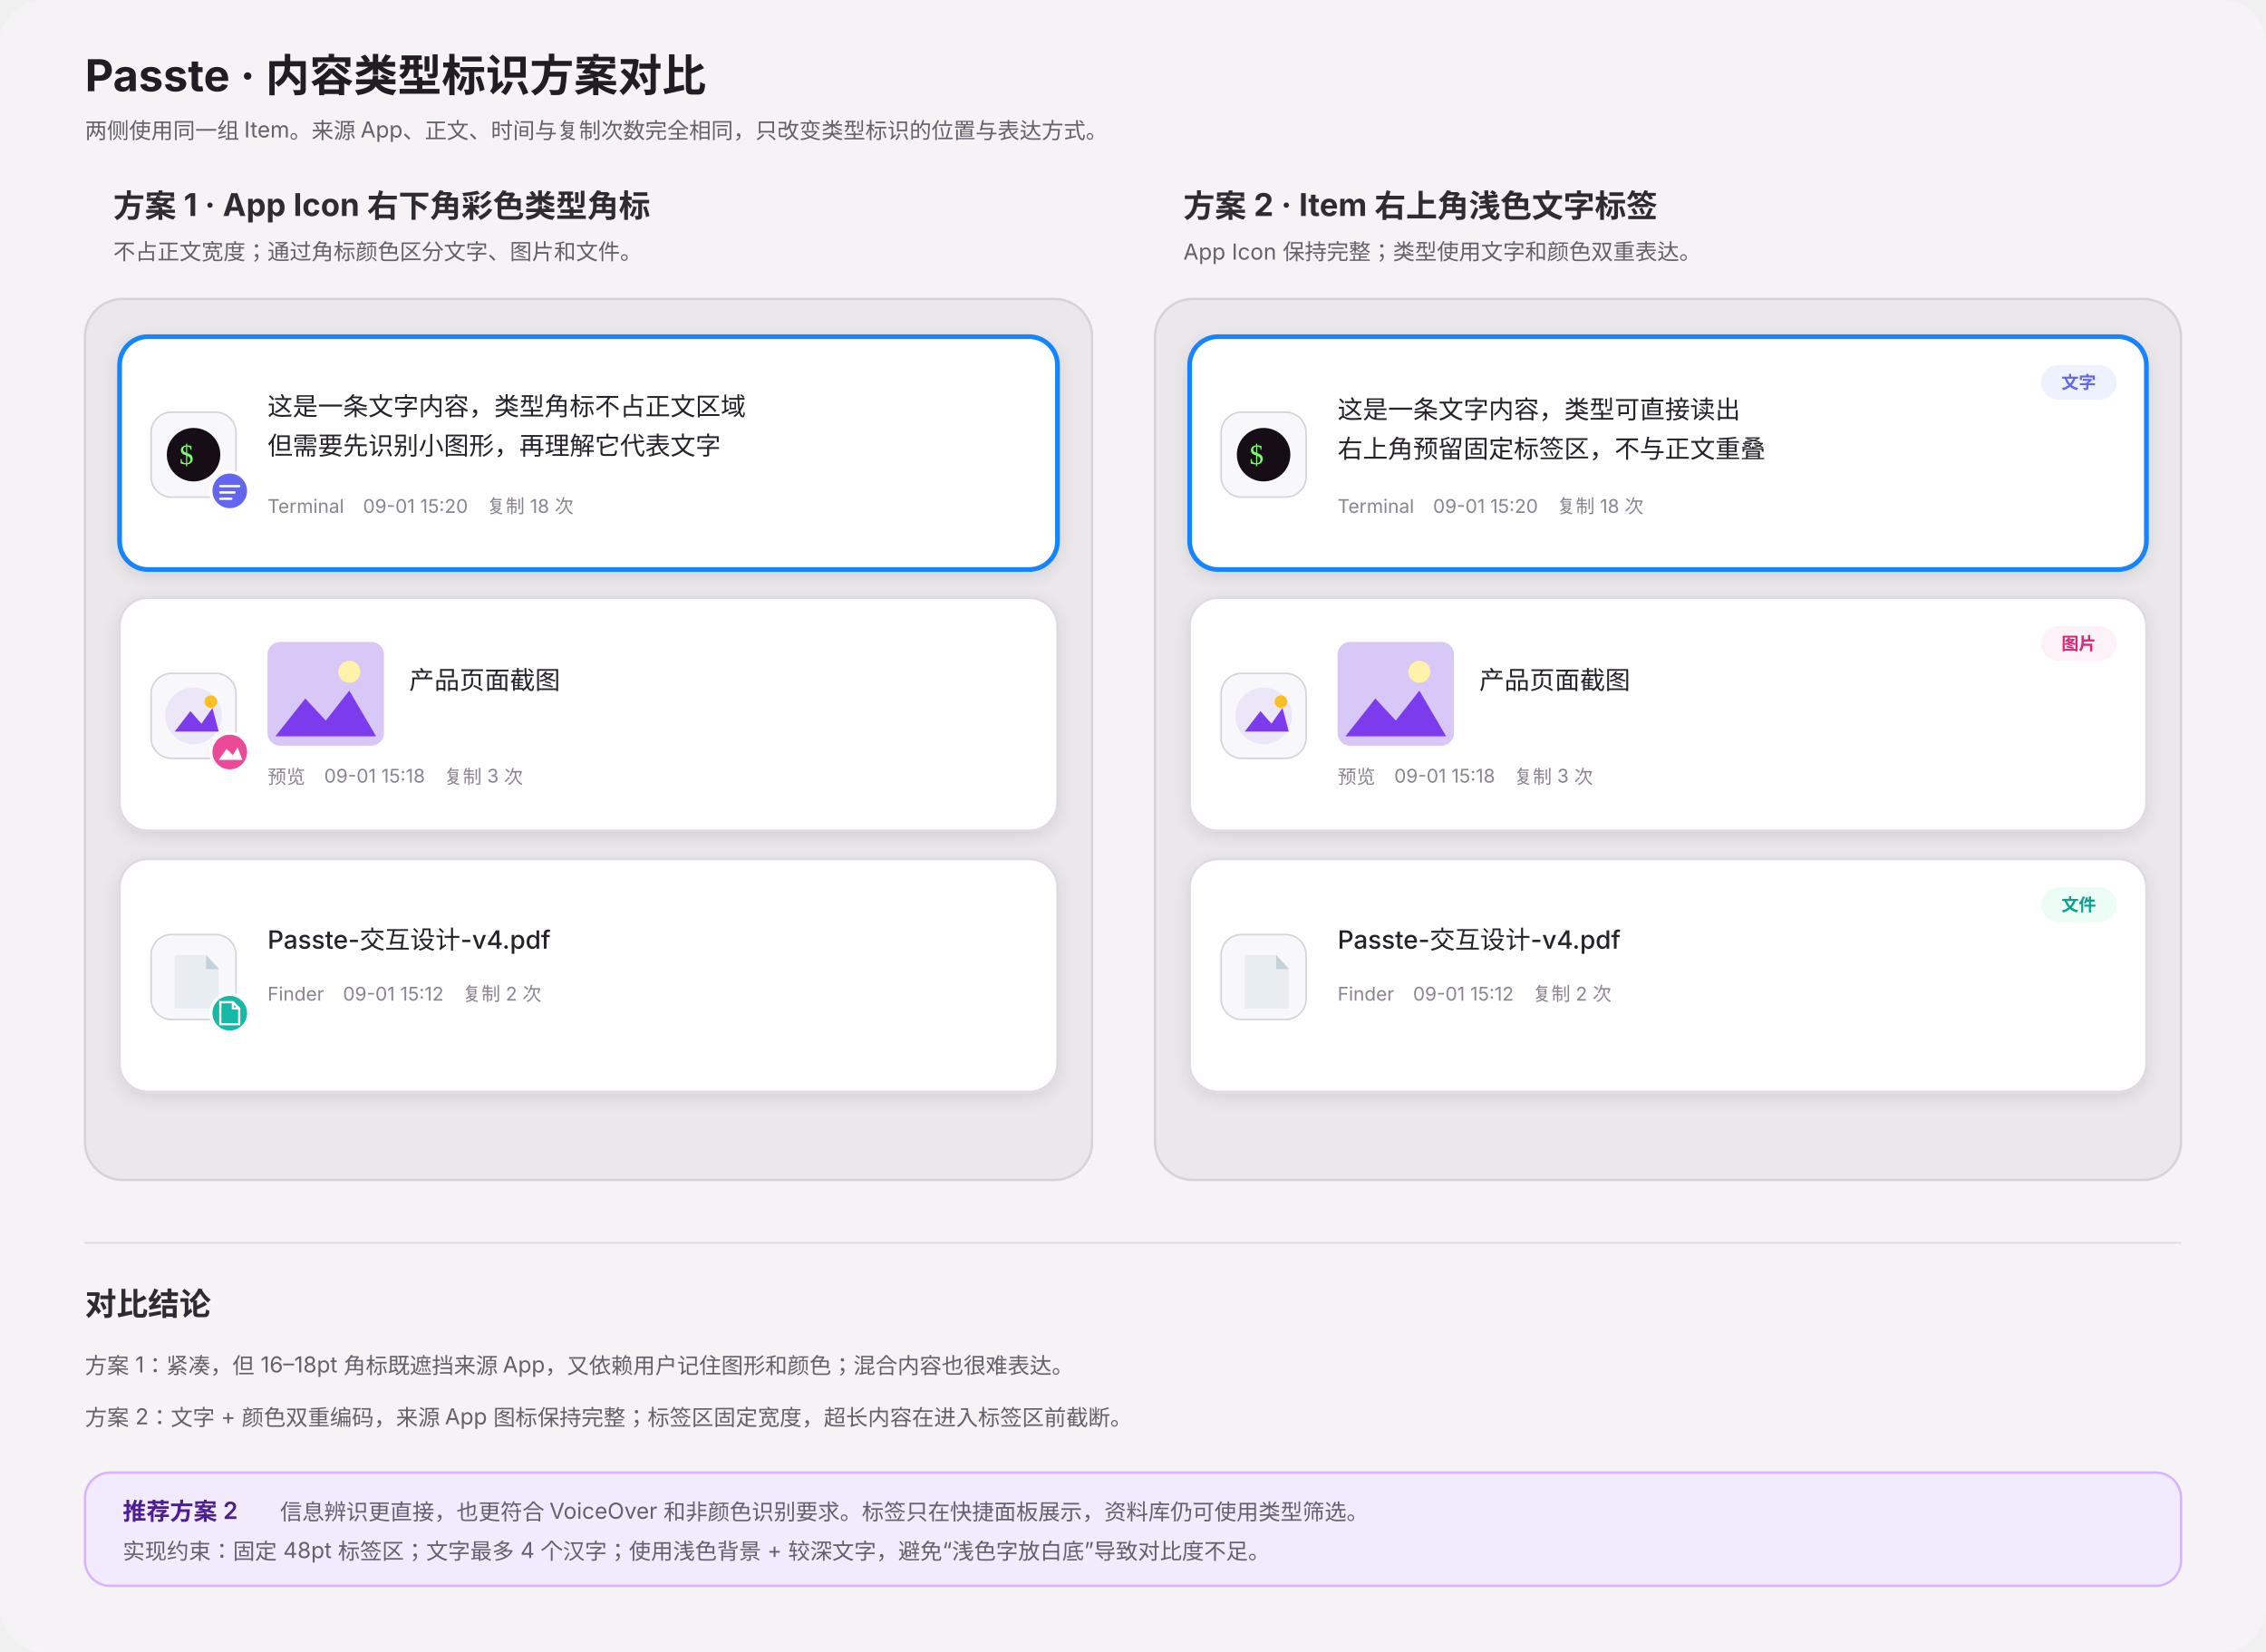
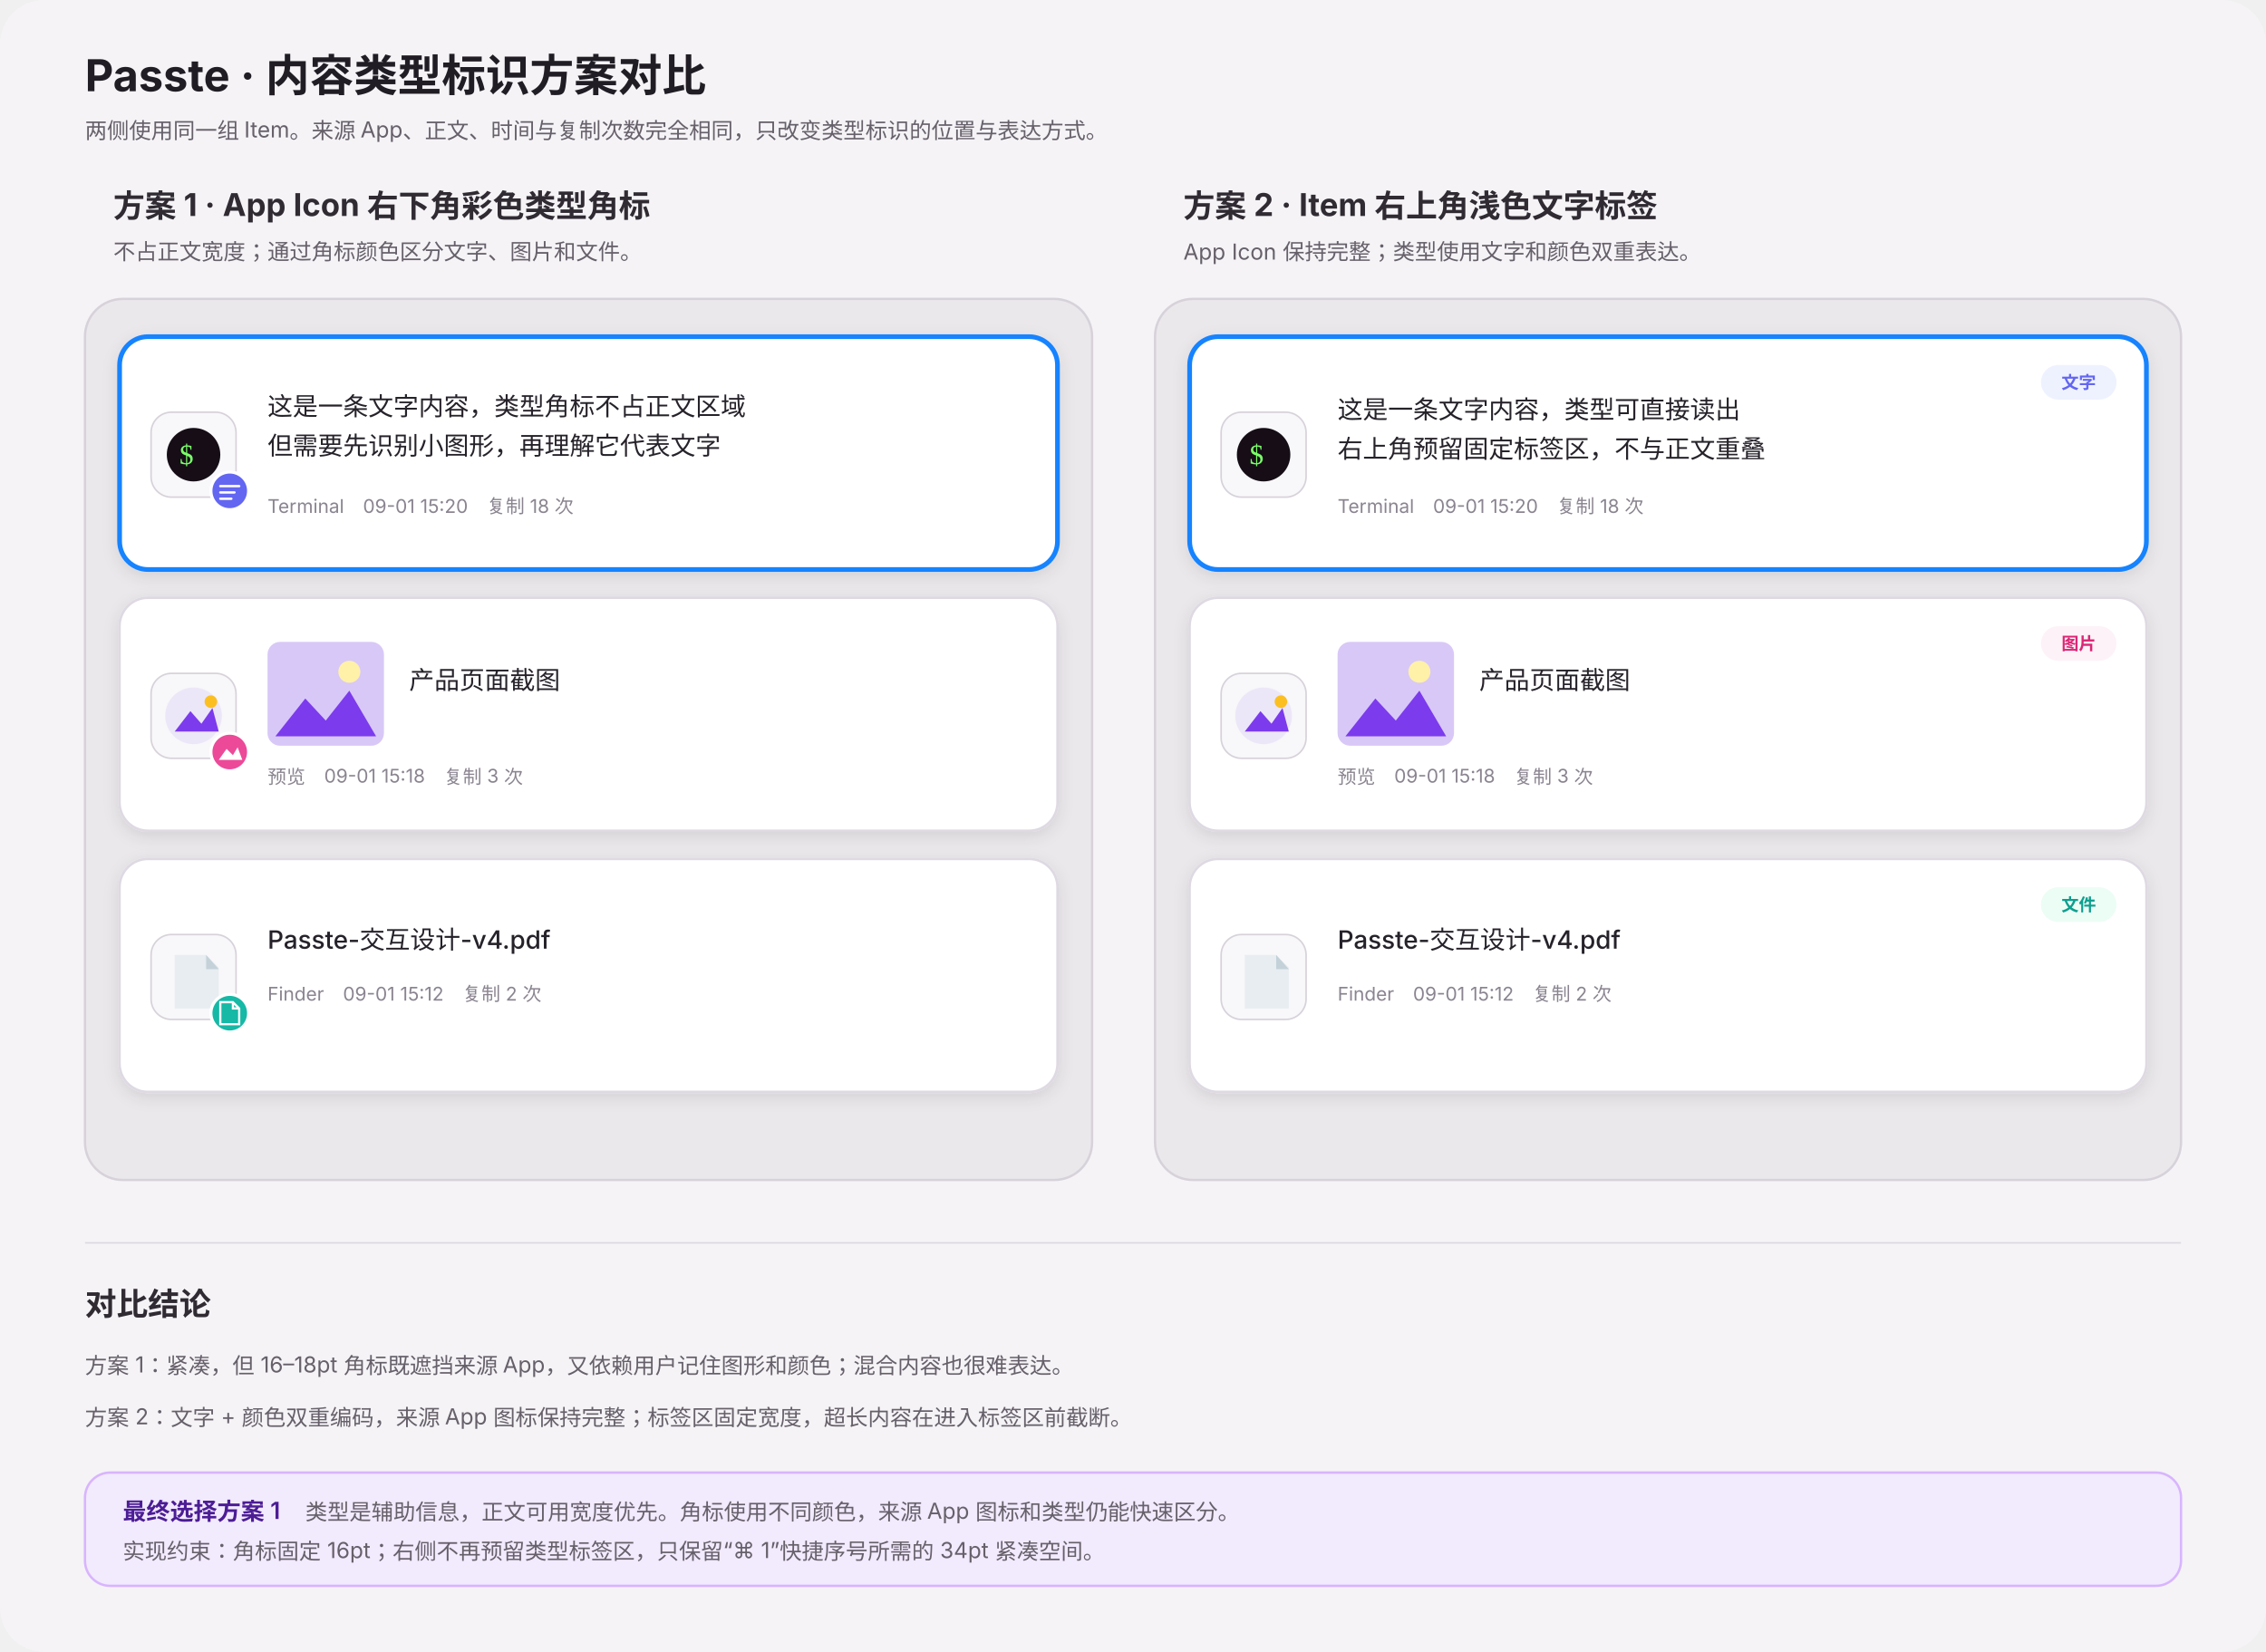
<svg xmlns="http://www.w3.org/2000/svg" width="1440" height="1050" viewBox="0 0 1440 1050">
  <defs>
    <style>
      .bg { fill: #f5f3f6; }
      .panel { fill: #ebe8ec; stroke: #d7d2da; stroke-width: 1.5; }
      .card { fill: #ffffff; stroke: #ded9e2; stroke-width: 1.5; }
      .selected { fill: #ffffff; stroke: #1683ff; stroke-width: 3; }
      .heading { font: 700 28px -apple-system, BlinkMacSystemFont, "PingFang SC", sans-serif; fill: #211d24; }
      .subheading { font: 650 20px -apple-system, BlinkMacSystemFont, "PingFang SC", sans-serif; fill: #302b33; }
      .body { font: 500 16px -apple-system, BlinkMacSystemFont, "PingFang SC", sans-serif; fill: #27232a; }
      .meta { font: 400 12px -apple-system, BlinkMacSystemFont, "PingFang SC", sans-serif; fill: #8a8490; }
      .label { font: 650 11px -apple-system, BlinkMacSystemFont, "PingFang SC", sans-serif; }
      .annotation { font: 400 14px -apple-system, BlinkMacSystemFont, "PingFang SC", sans-serif; fill: #66606a; }
      .verdict { font: 600 15px -apple-system, BlinkMacSystemFont, "PingFang SC", sans-serif; fill: #4c1d95; }
      .appIcon { fill: #f8f7f9; stroke: #d7d2da; stroke-width: 1; }
      .divider { stroke: #ddd8e0; stroke-width: 1; }
    </style>
    <filter id="shadow" x="-20%" y="-20%" width="140%" height="140%">
      <feDropShadow dx="0" dy="3" stdDeviation="5" flood-color="#201925" flood-opacity="0.10" />
    </filter>
  </defs>
  <rect class="bg" width="1440" height="1050" rx="28" />
  <text class="heading" x="54" y="58">Passte · 内容类型标识方案对比</text>
  <text class="annotation" x="54" y="88">两侧使用同一组 Item。来源 App、正文、时间与复制次数完全相同，只改变类型标识的位置与表达方式。</text>
  <text class="subheading" x="72" y="138">方案 1 · App Icon 右下角彩色类型角标</text>
  <text class="annotation" x="72" y="165">不占正文宽度；通过角标颜色区分文字、图片和文件。</text>
  <text class="subheading" x="752" y="138">方案 2 · Item 右上角浅色文字标签</text>
  <text class="annotation" x="752" y="165">App Icon 保持完整；类型使用文字和颜色双重表达。</text>
  <g transform="translate(54 190)">
    <rect class="panel" width="640" height="560" rx="24" />
    <g transform="translate(22 24)" filter="url(#shadow)">
      <rect class="selected" width="596" height="148" rx="18" />
      <g transform="translate(20 48)">
        <rect class="appIcon" width="54" height="54" rx="13" />
        <circle cx="27" cy="27" r="17" fill="#151118" />
        <text x="18" y="33" font-size="18" fill="#7cff6b">$</text>
        <circle cx="50" cy="50" r="12" fill="#6366f1" stroke="#fff" stroke-width="2" />
        <path d="M44 47h12M44 51h9M44 55h7" stroke="#fff" stroke-width="1.5" stroke-linecap="round" />
      </g>
      <text class="body" x="94" y="50">这是一条文字内容，类型角标不占正文区域</text>
      <text class="body" x="94" y="75">但需要先识别小图形，再理解它代表文字</text>
      <text class="meta" x="94" y="112">Terminal　09-01 15:20　复制 18 次</text>
    </g>
    <g transform="translate(22 190)" filter="url(#shadow)">
      <rect class="card" width="596" height="148" rx="18" />
      <g transform="translate(20 48)">
        <rect class="appIcon" width="54" height="54" rx="13" />
        <circle cx="27" cy="27" r="18" fill="#ece7f8" />
        <path d="M15 37l10-13 7 8 7-10 4 15z" fill="#7c3aed" />
        <circle cx="38" cy="18" r="4" fill="#fbbf24" />
        <circle cx="50" cy="50" r="12" fill="#ec4899" stroke="#fff" stroke-width="2" />
        <path d="M43 55l5-7 4 4 3-5 3 8z" fill="#fff" />
      </g>
      <rect x="94" y="28" width="74" height="66" rx="8" fill="#d8c8f7" />
      <circle cx="146" cy="47" r="7" fill="#fff1a8" />
      <path d="M99 88l19-24 13 14 15-19 17 29z" fill="#7c3aed" />
      <text class="body" x="184" y="58">产品页面截图</text>
      <text class="meta" x="94" y="118">预览　09-01 15:18　复制 3 次</text>
    </g>
    <g transform="translate(22 356)" filter="url(#shadow)">
      <rect class="card" width="596" height="148" rx="18" />
      <g transform="translate(20 48)">
        <rect class="appIcon" width="54" height="54" rx="13" />
        <path d="M15 13h20l8 8v26H15z" fill="#e7edf1" />
        <path d="M35 13v9h8" fill="#c4d1d9" />
        <circle cx="50" cy="50" r="12" fill="#14b8a6" stroke="#fff" stroke-width="2" />
        <path d="M44 43h8l4 4v10H44zM52 43v4h4" fill="none" stroke="#fff" stroke-width="1.4" />
      </g>
      <text class="body" x="94" y="57">Passte-交互设计-v4.pdf</text>
      <text class="meta" x="94" y="90">Finder　09-01 15:12　复制 2 次</text>
    </g>
  </g>
  <g transform="translate(734 190)">
    <rect class="panel" width="652" height="560" rx="24" />
    <g transform="translate(22 24)" filter="url(#shadow)">
      <rect class="selected" width="608" height="148" rx="18" />
      <g transform="translate(20 48)">
        <rect class="appIcon" width="54" height="54" rx="13" />
        <circle cx="27" cy="27" r="17" fill="#151118" />
        <text x="18" y="33" font-size="18" fill="#7cff6b">$</text>
      </g>
      <g transform="translate(541 18)">
        <rect width="48" height="22" rx="11" fill="#eef2ff" />
        <text class="label" x="13" y="15" fill="#6366f1">文字</text>
      </g>
      <text class="body" x="94" y="52">这是一条文字内容，类型可直接读出</text>
      <text class="body" x="94" y="77">右上角预留固定标签区，不与正文重叠</text>
      <text class="meta" x="94" y="112">Terminal　09-01 15:20　复制 18 次</text>
    </g>
    <g transform="translate(22 190)" filter="url(#shadow)">
      <rect class="card" width="608" height="148" rx="18" />
      <g transform="translate(20 48)">
        <rect class="appIcon" width="54" height="54" rx="13" />
        <circle cx="27" cy="27" r="18" fill="#ece7f8" />
        <path d="M15 37l10-13 7 8 7-10 4 15z" fill="#7c3aed" />
        <circle cx="38" cy="18" r="4" fill="#fbbf24" />
      </g>
      <g transform="translate(541 18)">
        <rect width="48" height="22" rx="11" fill="#fdf2f8" />
        <text class="label" x="13" y="15" fill="#db2777">图片</text>
      </g>
      <rect x="94" y="28" width="74" height="66" rx="8" fill="#d8c8f7" />
      <circle cx="146" cy="47" r="7" fill="#fff1a8" />
      <path d="M99 88l19-24 13 14 15-19 17 29z" fill="#7c3aed" />
      <text class="body" x="184" y="58">产品页面截图</text>
      <text class="meta" x="94" y="118">预览　09-01 15:18　复制 3 次</text>
    </g>
    <g transform="translate(22 356)" filter="url(#shadow)">
      <rect class="card" width="608" height="148" rx="18" />
      <g transform="translate(20 48)">
        <rect class="appIcon" width="54" height="54" rx="13" />
        <path d="M15 13h20l8 8v26H15z" fill="#e7edf1" />
        <path d="M35 13v9h8" fill="#c4d1d9" />
      </g>
      <g transform="translate(541 18)">
        <rect width="48" height="22" rx="11" fill="#ecfdf5" />
        <text class="label" x="13" y="15" fill="#0f9f8f">文件</text>
      </g>
      <text class="body" x="94" y="57">Passte-交互设计-v4.pdf</text>
      <text class="meta" x="94" y="90">Finder　09-01 15:12　复制 2 次</text>
    </g>
  </g>
  <line class="divider" x1="54" y1="790" x2="1386" y2="790" />
  <text class="subheading" x="54" y="836">对比结论</text>
  <text class="annotation" x="54" y="873">方案 1：紧凑，但 16–18pt 角标既遮挡来源 App，又依赖用户记住图形和颜色；混合内容也很难表达。</text>
  <text class="annotation" x="54" y="906">方案 2：文字 + 颜色双重编码，来源 App 图标保持完整；标签区固定宽度，超长内容在进入标签区前截断。</text>
  <rect x="54" y="936" width="1332" height="72" rx="16" fill="#f2eafd" stroke="#d8b4fe" stroke-width="1.5" />
-   <text class="verdict" x="78" y="966">推荐方案 2</text>
-   <text class="annotation" x="178" y="966">信息辨识更直接，也更符合 VoiceOver 和非颜色识别要求。标签只在快捷面板展示，资料库仍可使用类型筛选。</text>
-   <text class="annotation" x="78" y="991">实现约束：固定 48pt 标签区；文字最多 4 个汉字；使用浅色背景 + 较深文字，避免“浅色字放白底”导致对比度不足。</text>
+   <text class="verdict" x="78" y="966">最终选择方案 1</text>
+   <text class="annotation" x="194" y="966">类型是辅助信息，正文可用宽度优先。角标使用不同颜色，来源 App 图标和类型仍能快速区分。</text>
+   <text class="annotation" x="78" y="991">实现约束：角标固定 16pt；右侧不再预留类型标签区，只保留“⌘ 1”快捷序号所需的 34pt 紧凑空间。</text>
</svg>
